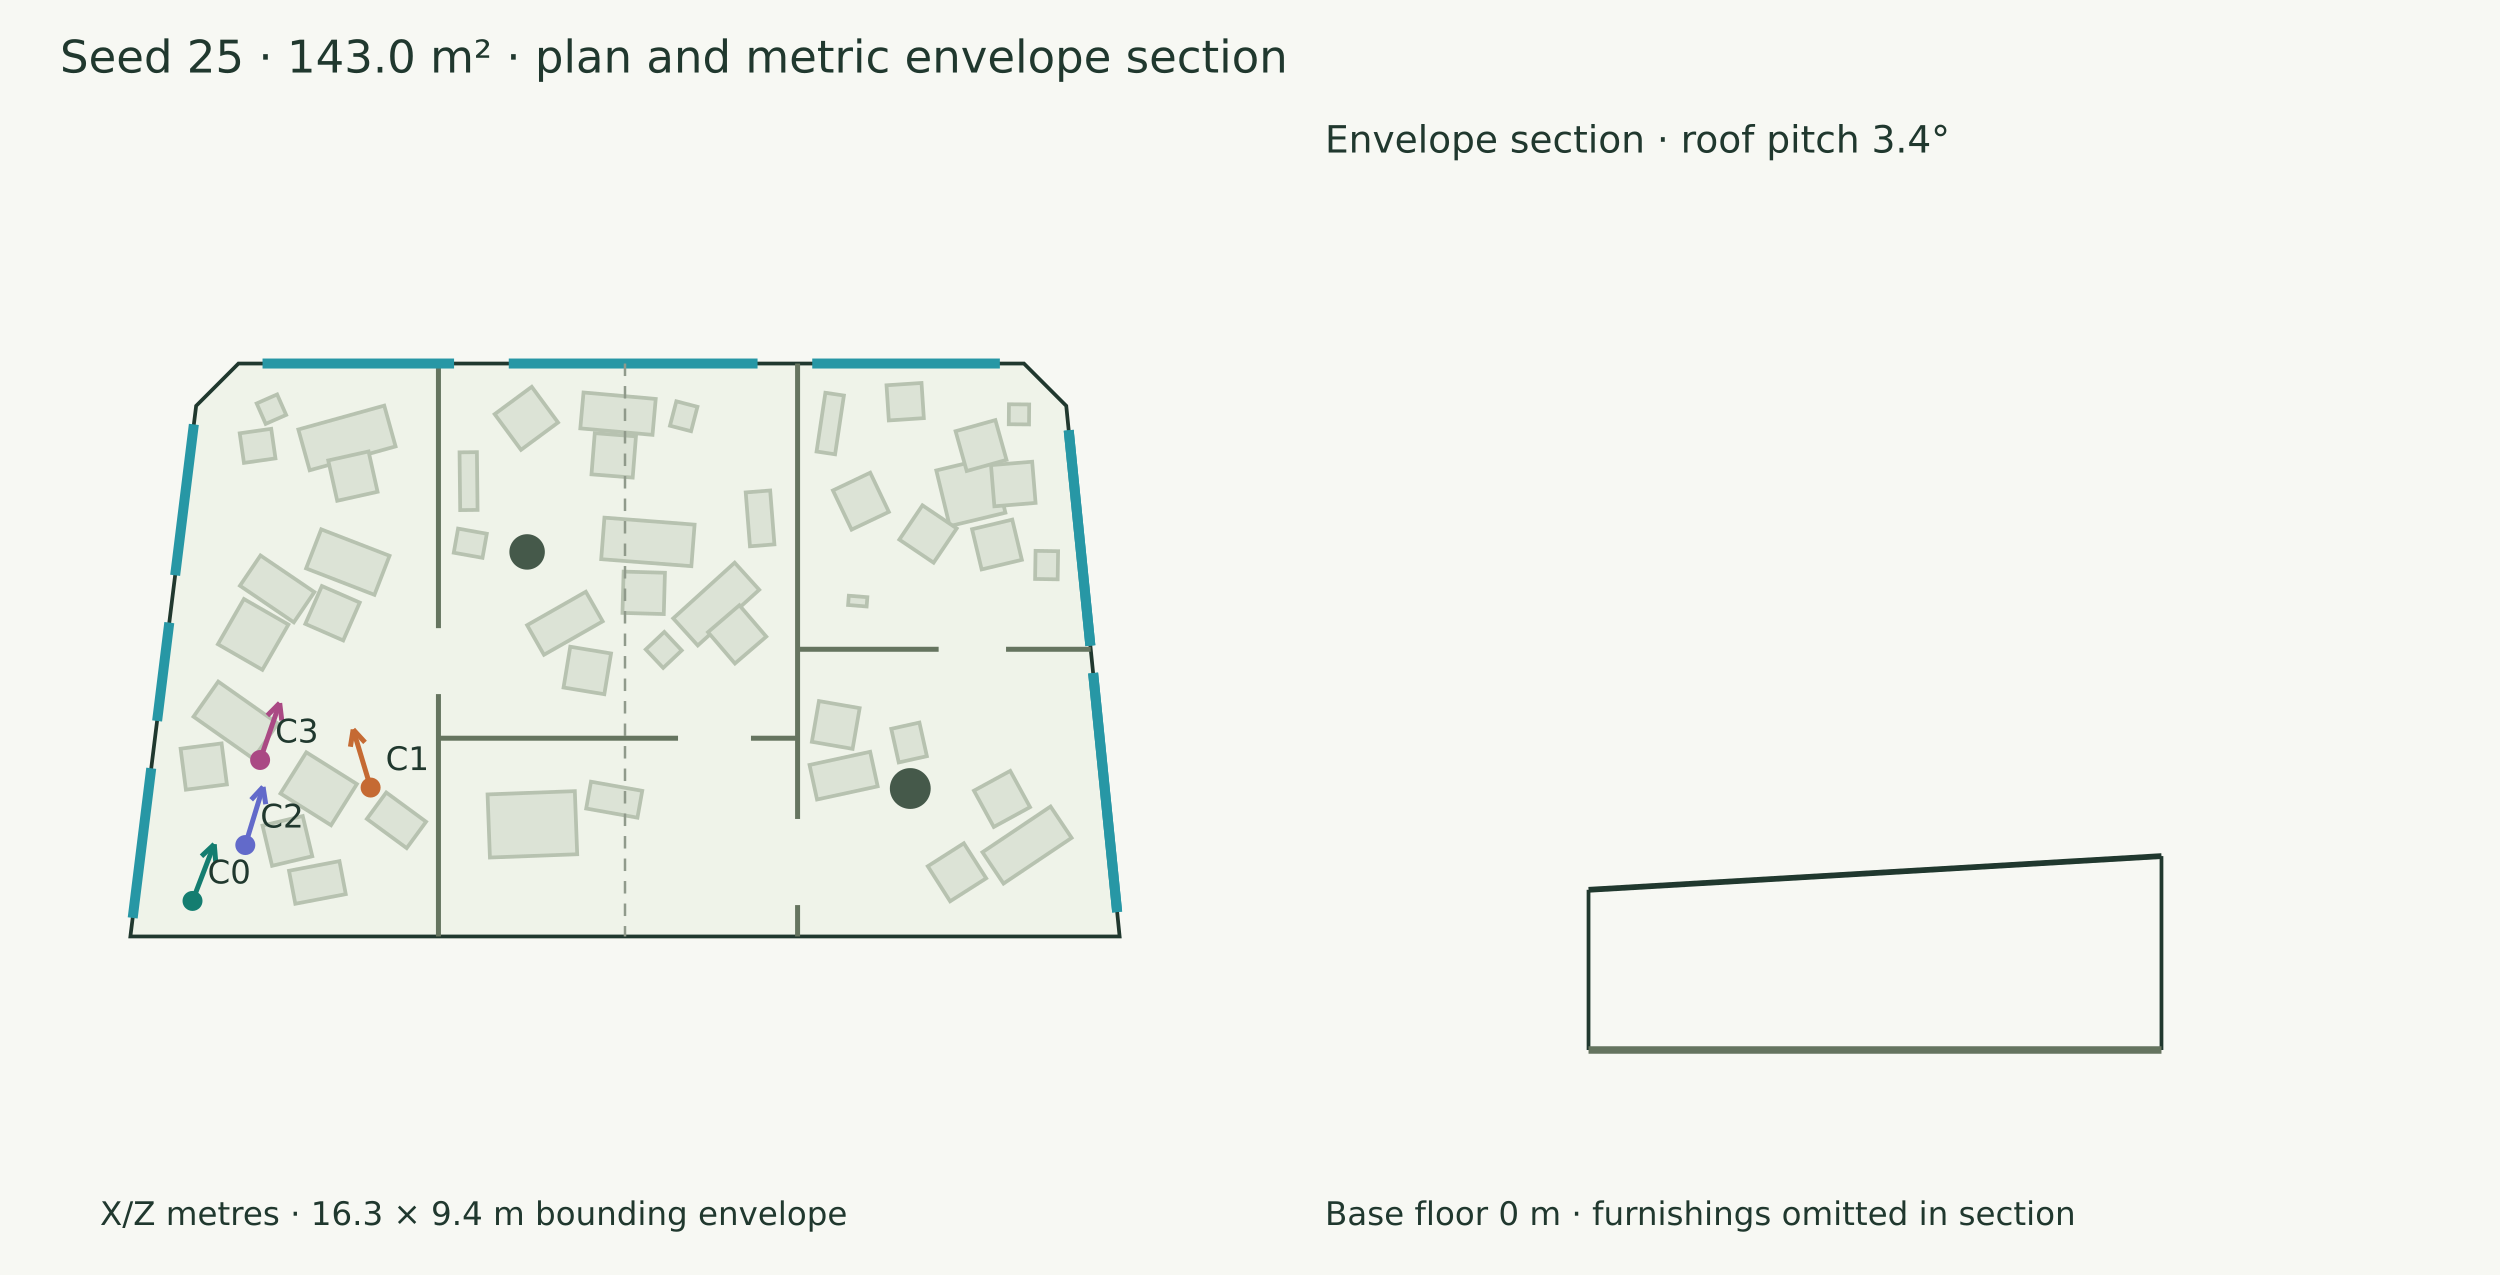
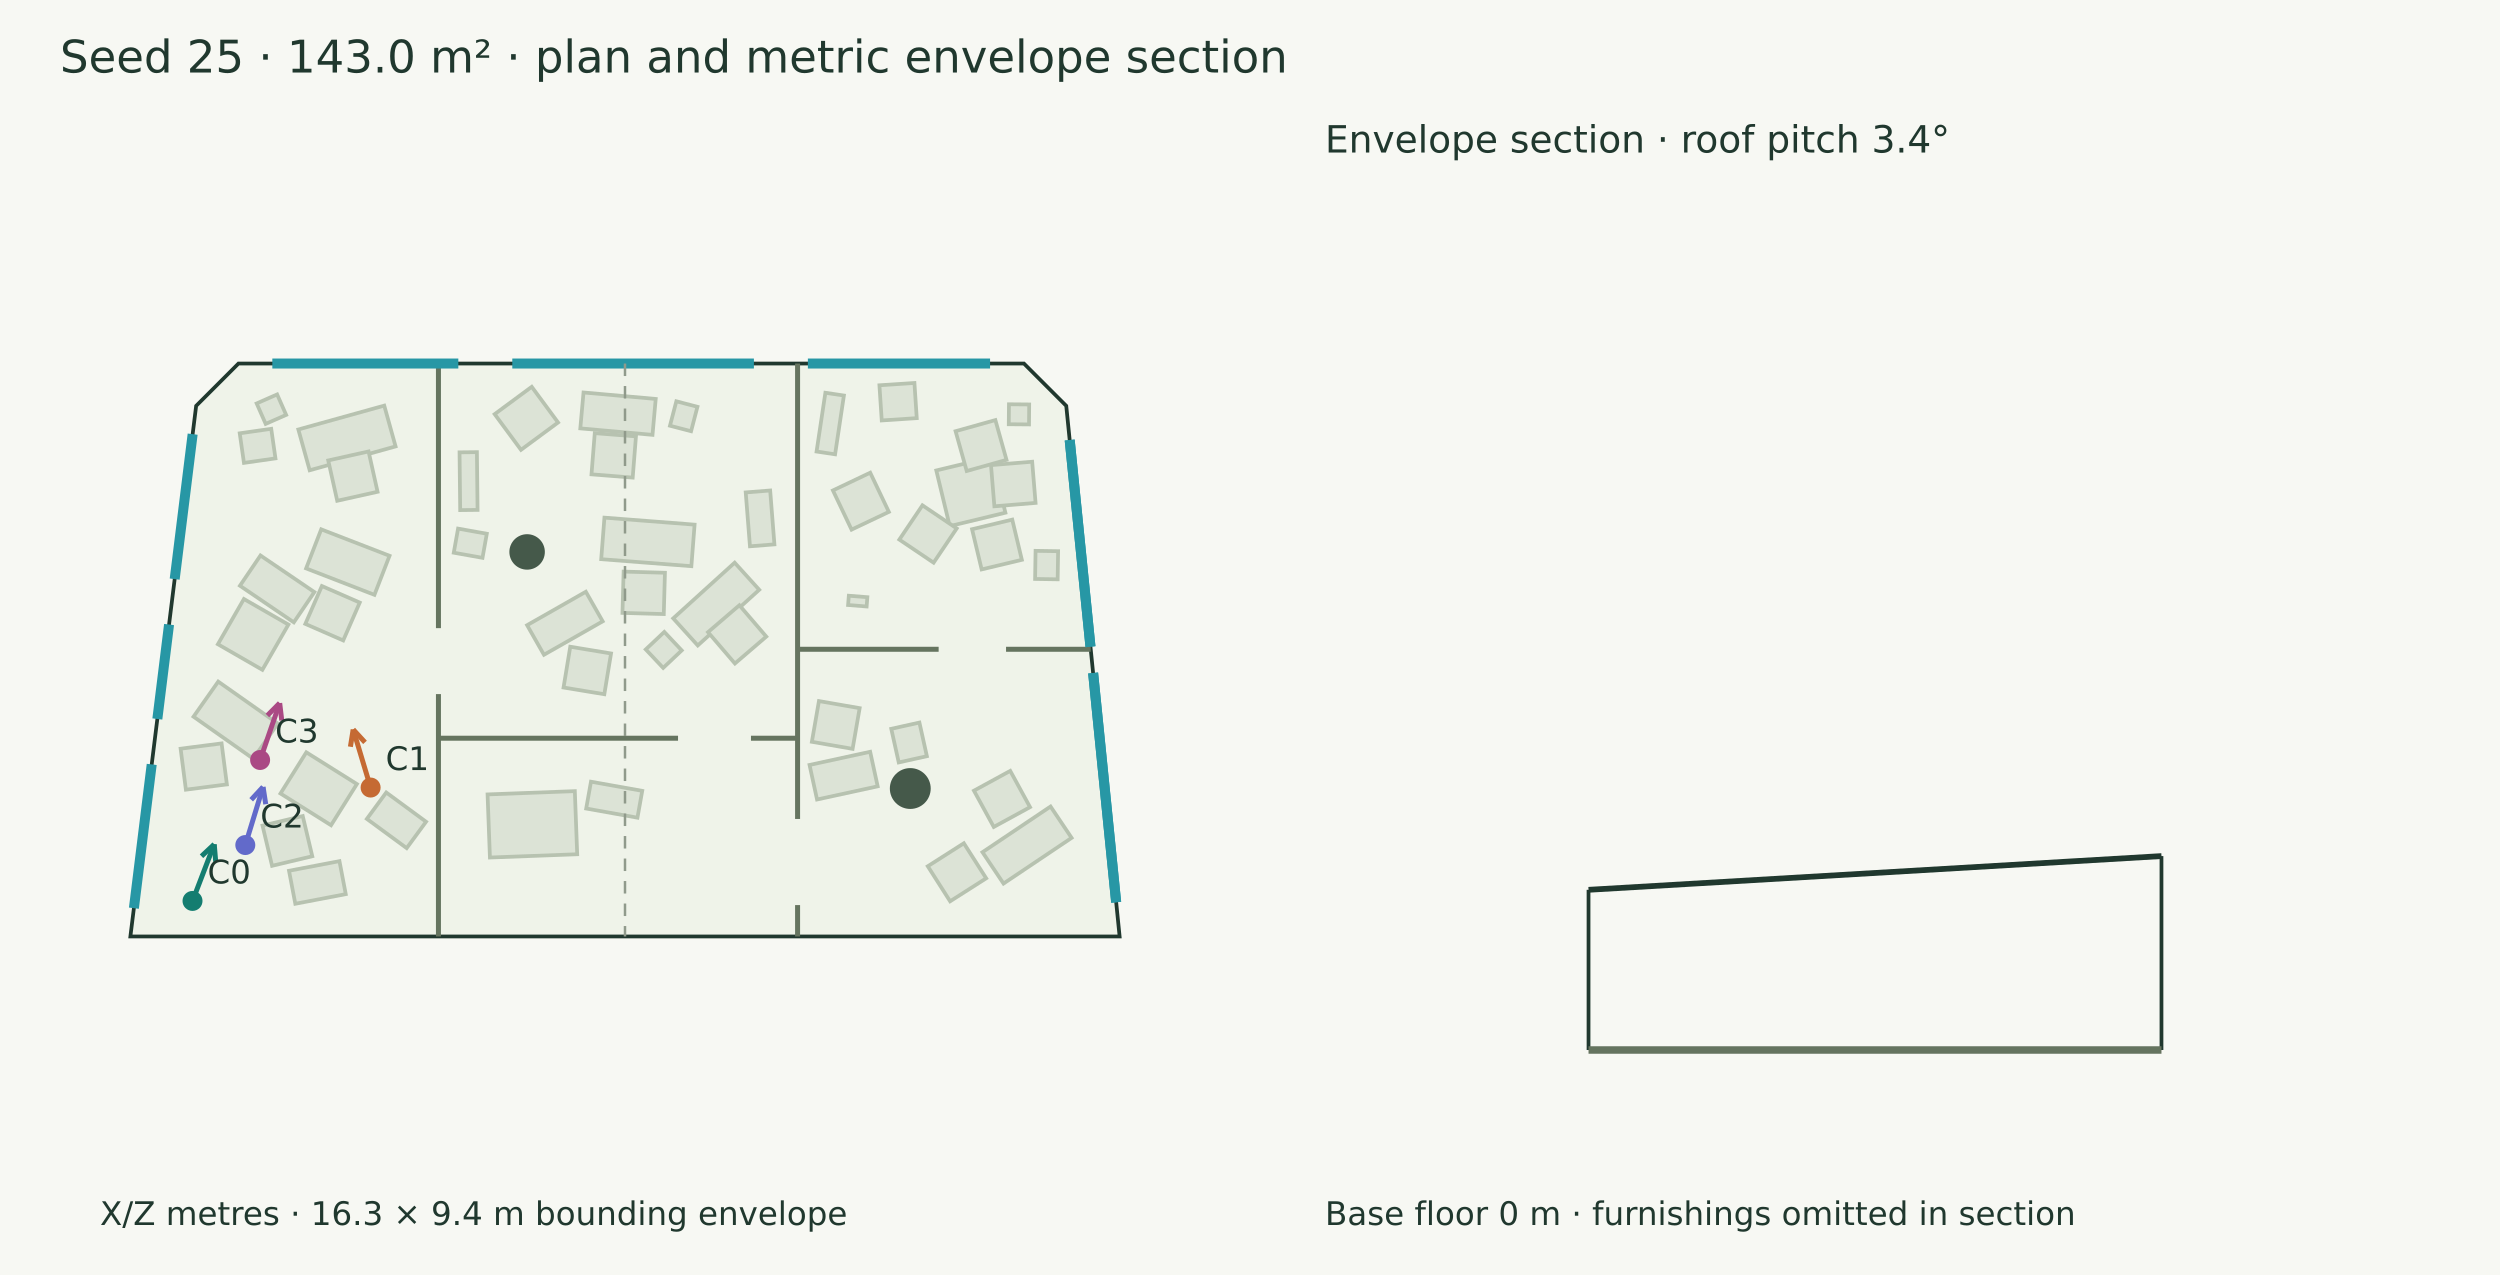
<svg xmlns="http://www.w3.org/2000/svg" width="1000" height="510" viewBox="0 0 1000 510">
  <rect width="100%" height="100%" fill="#f7f8f3" />
  <g font-family="DejaVu Sans" fill="#20382e">
    <text x="24.000" y="29.000" font-size="18">Seed 25 · 143.0 m² · plan and metric envelope section</text>
    <polygon points="95.390,145.411 409.569,145.411 426.498,162.340 447.845,374.589 52.155,374.589 78.461,162.340" fill="#eff3e9" stroke="#20382e" stroke-width="1.5" />
    <polygon points="122.527,300.929 142.757,313.624 132.419,330.099 112.188,317.405" fill="#dce3d6" stroke="#b7c2b0" stroke-width="1.5" />
    <polygon points="105.007,330.236 121.089,326.411 124.914,342.494 108.832,346.319" fill="#dce3d6" stroke="#b7c2b0" stroke-width="1.5" />
    <polygon points="104.189,222.193 125.745,236.832 117.527,248.933 95.971,234.294" fill="#dce3d6" stroke="#b7c2b0" stroke-width="1.5" />
    <polygon points="97.563,239.598 115.361,249.838 104.949,267.934 87.151,257.694" fill="#dce3d6" stroke="#b7c2b0" stroke-width="1.5" />
    <polygon points="128.486,211.741 155.814,222.318 149.769,237.939 122.440,227.361" fill="#dce3d6" stroke="#b7c2b0" stroke-width="1.5" />
    <polygon points="128.748,234.413 143.898,241.029 137.282,256.178 122.132,249.563" fill="#dce3d6" stroke="#b7c2b0" stroke-width="1.5" />
    <polygon points="87.290,272.634 111.149,289.441 101.264,303.474 77.405,286.668" fill="#dce3d6" stroke="#b7c2b0" stroke-width="1.5" />
    <polygon points="72.243,299.476 88.638,297.361 90.753,313.756 74.358,315.871" fill="#dce3d6" stroke="#b7c2b0" stroke-width="1.5" />
    <polygon points="119.338,171.794 153.698,162.245 158.233,178.563 123.872,188.111" fill="#dce3d6" stroke="#b7c2b0" stroke-width="1.5" />
    <polygon points="131.292,184.176 147.427,180.578 151.025,196.713 134.890,200.311" fill="#dce3d6" stroke="#b7c2b0" stroke-width="1.5" />
    <polygon points="138.303,357.651 118.127,361.508 115.603,348.307 135.779,344.450" fill="#dce3d6" stroke="#b7c2b0" stroke-width="1.5" />
    <polygon points="379.888,210.449 374.518,188.178 396.789,182.809 402.158,205.079" fill="#dce3d6" stroke="#b7c2b0" stroke-width="1.5" />
    <polygon points="368.976,202.132 382.683,211.374 373.441,225.080 359.735,215.839" fill="#dce3d6" stroke="#b7c2b0" stroke-width="1.5" />
    <polygon points="402.605,183.945 386.686,188.401 382.230,172.482 398.149,168.026" fill="#dce3d6" stroke="#b7c2b0" stroke-width="1.5" />
    <polygon points="397.751,202.522 396.392,186.046 412.867,184.687 414.226,201.162" fill="#dce3d6" stroke="#b7c2b0" stroke-width="1.5" />
    <polygon points="388.820,211.687 404.899,207.847 408.739,223.926 392.660,227.766" fill="#dce3d6" stroke="#b7c2b0" stroke-width="1.5" />
    <polygon points="346.650,242.592 339.234,242.004 339.529,238.289 346.944,238.876" fill="#dce3d6" stroke="#b7c2b0" stroke-width="1.5" />
    <polygon points="337.562,158.216 334.034,181.722 326.625,180.610 330.153,157.104" fill="#dce3d6" stroke="#b7c2b0" stroke-width="1.5" />
    <polygon points="233.411,156.992 262.287,159.581 261.000,173.942 232.123,171.352" fill="#dce3d6" stroke="#b7c2b0" stroke-width="1.5" />
    <polygon points="237.903,173.256 254.383,174.562 253.077,191.041 236.597,189.736" fill="#dce3d6" stroke="#b7c2b0" stroke-width="1.5" />
    <polygon points="241.774,207.058 277.836,209.859 276.546,226.476 240.484,223.675" fill="#dce3d6" stroke="#b7c2b0" stroke-width="1.5" />
    <polygon points="249.449,228.635 265.974,229.100 265.509,245.625 248.984,245.160" fill="#dce3d6" stroke="#b7c2b0" stroke-width="1.5" />
    <polygon points="210.843,250.074 234.333,236.698 241.072,248.533 217.582,261.908" fill="#dce3d6" stroke="#b7c2b0" stroke-width="1.5" />
    <polygon points="228.105,258.696 244.416,261.386 241.726,277.696 225.416,275.007" fill="#dce3d6" stroke="#b7c2b0" stroke-width="1.5" />
    <polygon points="269.284,247.342 293.861,225.071 303.685,235.912 279.108,258.184" fill="#dce3d6" stroke="#b7c2b0" stroke-width="1.5" />
    <polygon points="283.205,252.859 295.752,242.096 306.515,254.644 293.967,265.407" fill="#dce3d6" stroke="#b7c2b0" stroke-width="1.5" />
    <polygon points="181.505,221.077 183.228,211.445 194.720,213.501 192.997,223.133" fill="#dce3d6" stroke="#b7c2b0" stroke-width="1.5" />
    <polygon points="299.986,218.521 298.285,196.966 308.066,196.194 309.767,217.749" fill="#dce3d6" stroke="#b7c2b0" stroke-width="1.5" />
    <polygon points="190.764,180.859 191.024,203.964 184.076,204.042 183.816,180.937" fill="#dce3d6" stroke="#b7c2b0" stroke-width="1.5" />
    <polygon points="195.024,317.767 229.932,316.457 230.879,341.700 195.971,343.010" fill="#dce3d6" stroke="#b7c2b0" stroke-width="1.5" />
    <polygon points="428.639,335.149 401.407,353.423 392.988,340.877 420.220,322.603" fill="#dce3d6" stroke="#b7c2b0" stroke-width="1.5" />
    <polygon points="412.013,322.858 397.503,330.779 389.582,316.269 404.092,308.348" fill="#dce3d6" stroke="#b7c2b0" stroke-width="1.5" />
    <polygon points="351.070,314.527 326.817,319.798 323.814,305.982 348.067,300.710" fill="#dce3d6" stroke="#b7c2b0" stroke-width="1.5" />
    <polygon points="341.036,299.546 324.749,296.720 327.575,280.432 343.863,283.259" fill="#dce3d6" stroke="#b7c2b0" stroke-width="1.5" />
    <polygon points="423.245,220.482 423.062,231.728 414.041,231.581 414.224,220.336" fill="#dce3d6" stroke="#b7c2b0" stroke-width="1.5" />
    <polygon points="114.457,165.954 106.268,169.559 102.662,161.370 110.851,157.765" fill="#dce3d6" stroke="#b7c2b0" stroke-width="1.5" />
    <polygon points="403.508,169.696 403.582,161.706 411.677,161.781 411.603,169.771" fill="#dce3d6" stroke="#b7c2b0" stroke-width="1.5" />
    <polygon points="270.534,160.520 278.976,162.720 276.431,172.486 267.989,170.286" fill="#dce3d6" stroke="#b7c2b0" stroke-width="1.5" />
    <polygon points="236.391,312.681 256.895,316.343 254.978,327.074 234.475,323.412" fill="#dce3d6" stroke="#b7c2b0" stroke-width="1.5" />
    <polygon points="370.751,302.472 359.494,304.973 356.506,291.524 367.762,289.023" fill="#dce3d6" stroke="#b7c2b0" stroke-width="1.5" />
    <polygon points="258.297,259.765 265.721,252.769 272.689,260.163 265.265,267.159" fill="#dce3d6" stroke="#b7c2b0" stroke-width="1.5" />
    <polygon points="394.472,351.317 380.049,360.514 371.112,346.498 385.535,337.301" fill="#dce3d6" stroke="#b7c2b0" stroke-width="1.5" />
    <polygon points="95.888,173.325 108.489,171.518 110.186,183.347 97.585,185.154" fill="#dce3d6" stroke="#b7c2b0" stroke-width="1.5" />
    <polygon points="154.495,316.997 170.424,328.694 162.670,339.254 146.741,327.556" fill="#dce3d6" stroke="#b7c2b0" stroke-width="1.5" />
    <polygon points="348.085,189.079 355.539,204.755 340.625,211.846 333.171,196.171" fill="#dce3d6" stroke="#b7c2b0" stroke-width="1.5" />
    <polygon points="223.222,168.997 208.396,179.935 197.863,165.658 212.689,154.720" fill="#dce3d6" stroke="#b7c2b0" stroke-width="1.5" />
-     <polygon points="355.531,168.176 354.604,154.112 368.606,153.188 369.533,167.253" fill="#dce3d6" stroke="#b7c2b0" stroke-width="1.5" />
+     <polygon points="352.696,168.176 351.768,154.112 365.770,153.188 366.698,167.253" fill="#dce3d6" stroke="#b7c2b0" stroke-width="1.5" />
    <circle cx="210.845" cy="220.772" r="7.094" fill="#45594a" />
    <circle cx="364.109" cy="315.408" r="8.17" fill="#45594a" />
    <path d="M319.033,145.411 L319.033,327.585" stroke="#65745f" stroke-width="2" fill="none" />
    <path d="M319.033,362.035 L319.033,374.589" stroke="#65745f" stroke-width="2" fill="none" />
    <path d="M175.376,145.411 L175.376,251.259" stroke="#65745f" stroke-width="2" fill="none" />
    <path d="M175.376,277.638 L175.376,374.589" stroke="#65745f" stroke-width="2" fill="none" />
    <path d="M175.376,295.288 L271.214,295.288" stroke="#65745f" stroke-width="2" fill="none" />
    <path d="M300.387,295.288 L319.033,295.288" stroke="#65745f" stroke-width="2" fill="none" />
    <path d="M319.033,259.710 L375.456,259.710" stroke="#65745f" stroke-width="2" fill="none" />
    <path d="M402.419,259.710 L436.291,259.710" stroke="#65745f" stroke-width="2" fill="none" />
-     <path d="M105.013,145.411 L181.626,145.411" stroke="#2797a5" stroke-width="4" fill="none" />
-     <path d="M203.505,145.411 L303.021,145.411" stroke="#2797a5" stroke-width="4" fill="none" />
-     <path d="M324.900,145.411 L399.946,145.411" stroke="#2797a5" stroke-width="4" fill="none" />
-     <path d="M427.481,172.114 L436.145,258.265" stroke="#2797a5" stroke-width="4" fill="none" />
-     <path d="M427.481,172.114 L436.145,258.265" stroke="#2797a5" stroke-width="4" fill="none" />
-     <path d="M437.248,269.231 L446.862,364.814" stroke="#2797a5" stroke-width="4" fill="none" />
-     <path d="M437.248,269.231 L446.862,364.814" stroke="#2797a5" stroke-width="4" fill="none" />
-     <path d="M53.076,367.163 L60.495,307.299" stroke="#2797a5" stroke-width="4" fill="none" />
-     <path d="M62.840,288.376 L67.714,249.050" stroke="#2797a5" stroke-width="4" fill="none" />
-     <path d="M70.060,230.128 L77.541,169.765" stroke="#2797a5" stroke-width="4" fill="none" />
+     <path d="M108.933,145.411 L183.332,145.411" stroke="#2797a5" stroke-width="4" fill="none" />
+     <path d="M204.921,145.411 L301.560,145.411" stroke="#2797a5" stroke-width="4" fill="none" />
+     <path d="M323.149,145.411 L396.026,145.411" stroke="#2797a5" stroke-width="4" fill="none" />
+     <path d="M427.873,176.015 L436.187,258.678" stroke="#2797a5" stroke-width="4" fill="none" />
+     <path d="M427.873,176.015 L436.187,258.678" stroke="#2797a5" stroke-width="4" fill="none" />
+     <path d="M437.245,269.200 L446.469,360.913" stroke="#2797a5" stroke-width="4" fill="none" />
+     <path d="M437.245,269.200 L446.469,360.913" stroke="#2797a5" stroke-width="4" fill="none" />
+     <path d="M53.558,363.273 L60.685,305.768" stroke="#2797a5" stroke-width="4" fill="none" />
+     <path d="M62.938,287.591 L67.620,249.816" stroke="#2797a5" stroke-width="4" fill="none" />
+     <path d="M69.872,231.639 L77.059,173.656" stroke="#2797a5" stroke-width="4" fill="none" />
    <path d="M77.004,360.373 L85.693,337.703" stroke="#147d70" stroke-width="2" fill="none" />
    <path d="M85.693,337.703 L86.280,344.678" stroke="#147d70" stroke-width="2" fill="none" />
    <path d="M85.693,337.703 L80.594,342.499" stroke="#147d70" stroke-width="2" fill="none" />
    <circle cx="77.004" cy="360.373" r="4" fill="#147d70" />
    <text x="83.004" y="353.373" font-size="13">C0</text>
    <path d="M148.244,315.024 L141.269,291.790" stroke="#c56a33" stroke-width="2" fill="none" />
    <path d="M141.269,291.790 L145.997,296.952" stroke="#c56a33" stroke-width="2" fill="none" />
    <path d="M141.269,291.790 L140.165,298.703" stroke="#c56a33" stroke-width="2" fill="none" />
    <circle cx="148.244" cy="315.024" r="4" fill="#c56a33" />
    <text x="154.244" y="308.024" font-size="13">C1</text>
    <path d="M98.120,338.016 L105.227,314.767" stroke="#626aca" stroke-width="2" fill="none" />
    <path d="M105.227,314.767 L106.296,321.685" stroke="#626aca" stroke-width="2" fill="none" />
    <path d="M105.227,314.767 L100.472,319.905" stroke="#626aca" stroke-width="2" fill="none" />
    <circle cx="98.12" cy="338.016" r="4" fill="#626aca" />
    <text x="104.120" y="331.016" font-size="13">C2</text>
    <path d="M104.046,303.998 L111.875,281.234" stroke="#aa4984" stroke-width="2" fill="none" />
    <path d="M111.875,281.234 L112.705,288.185" stroke="#aa4984" stroke-width="2" fill="none" />
    <path d="M111.875,281.234 L106.946,286.205" stroke="#aa4984" stroke-width="2" fill="none" />
    <circle cx="104.046" cy="303.998" r="4" fill="#aa4984" />
    <text x="110.046" y="296.998" font-size="13">C3</text>
    <text x="40.000" y="490.000" font-size="13">X/Z metres · 16.3 × 9.4 m bounding envelope</text>
    <path d="M250.000,145.411 L250.000,374.589" stroke="#909a8b" stroke-width="1" stroke-dasharray="5 4" fill="none" />
    <path d="M635.411,355.924 L864.589,342.431" stroke="#20382e" stroke-width="2.3" fill="none" />
    <path d="M635.411,420.000 L635.411,355.924" stroke="#20382e" stroke-width="1.5" fill="none" />
    <path d="M864.589,420.000 L864.589,342.431" stroke="#20382e" stroke-width="1.5" fill="none" />
    <path d="M635.411,420.000 L864.589,420.000" stroke="#65745f" stroke-width="3" fill="none" />
    <path d="M635.411,420.000 L635.411,420.000" stroke="#8d9a85" stroke-width="1" fill="none" />
    <path d="M864.589,420.000 L864.589,420.000" stroke="#8d9a85" stroke-width="1" fill="none" />
    <text x="530.000" y="61.000" font-size="15">Envelope section · roof pitch 3.4°</text>
    <text x="530.000" y="490.000" font-size="13">Base floor 0 m · furnishings omitted in section</text>
  </g>
</svg>
